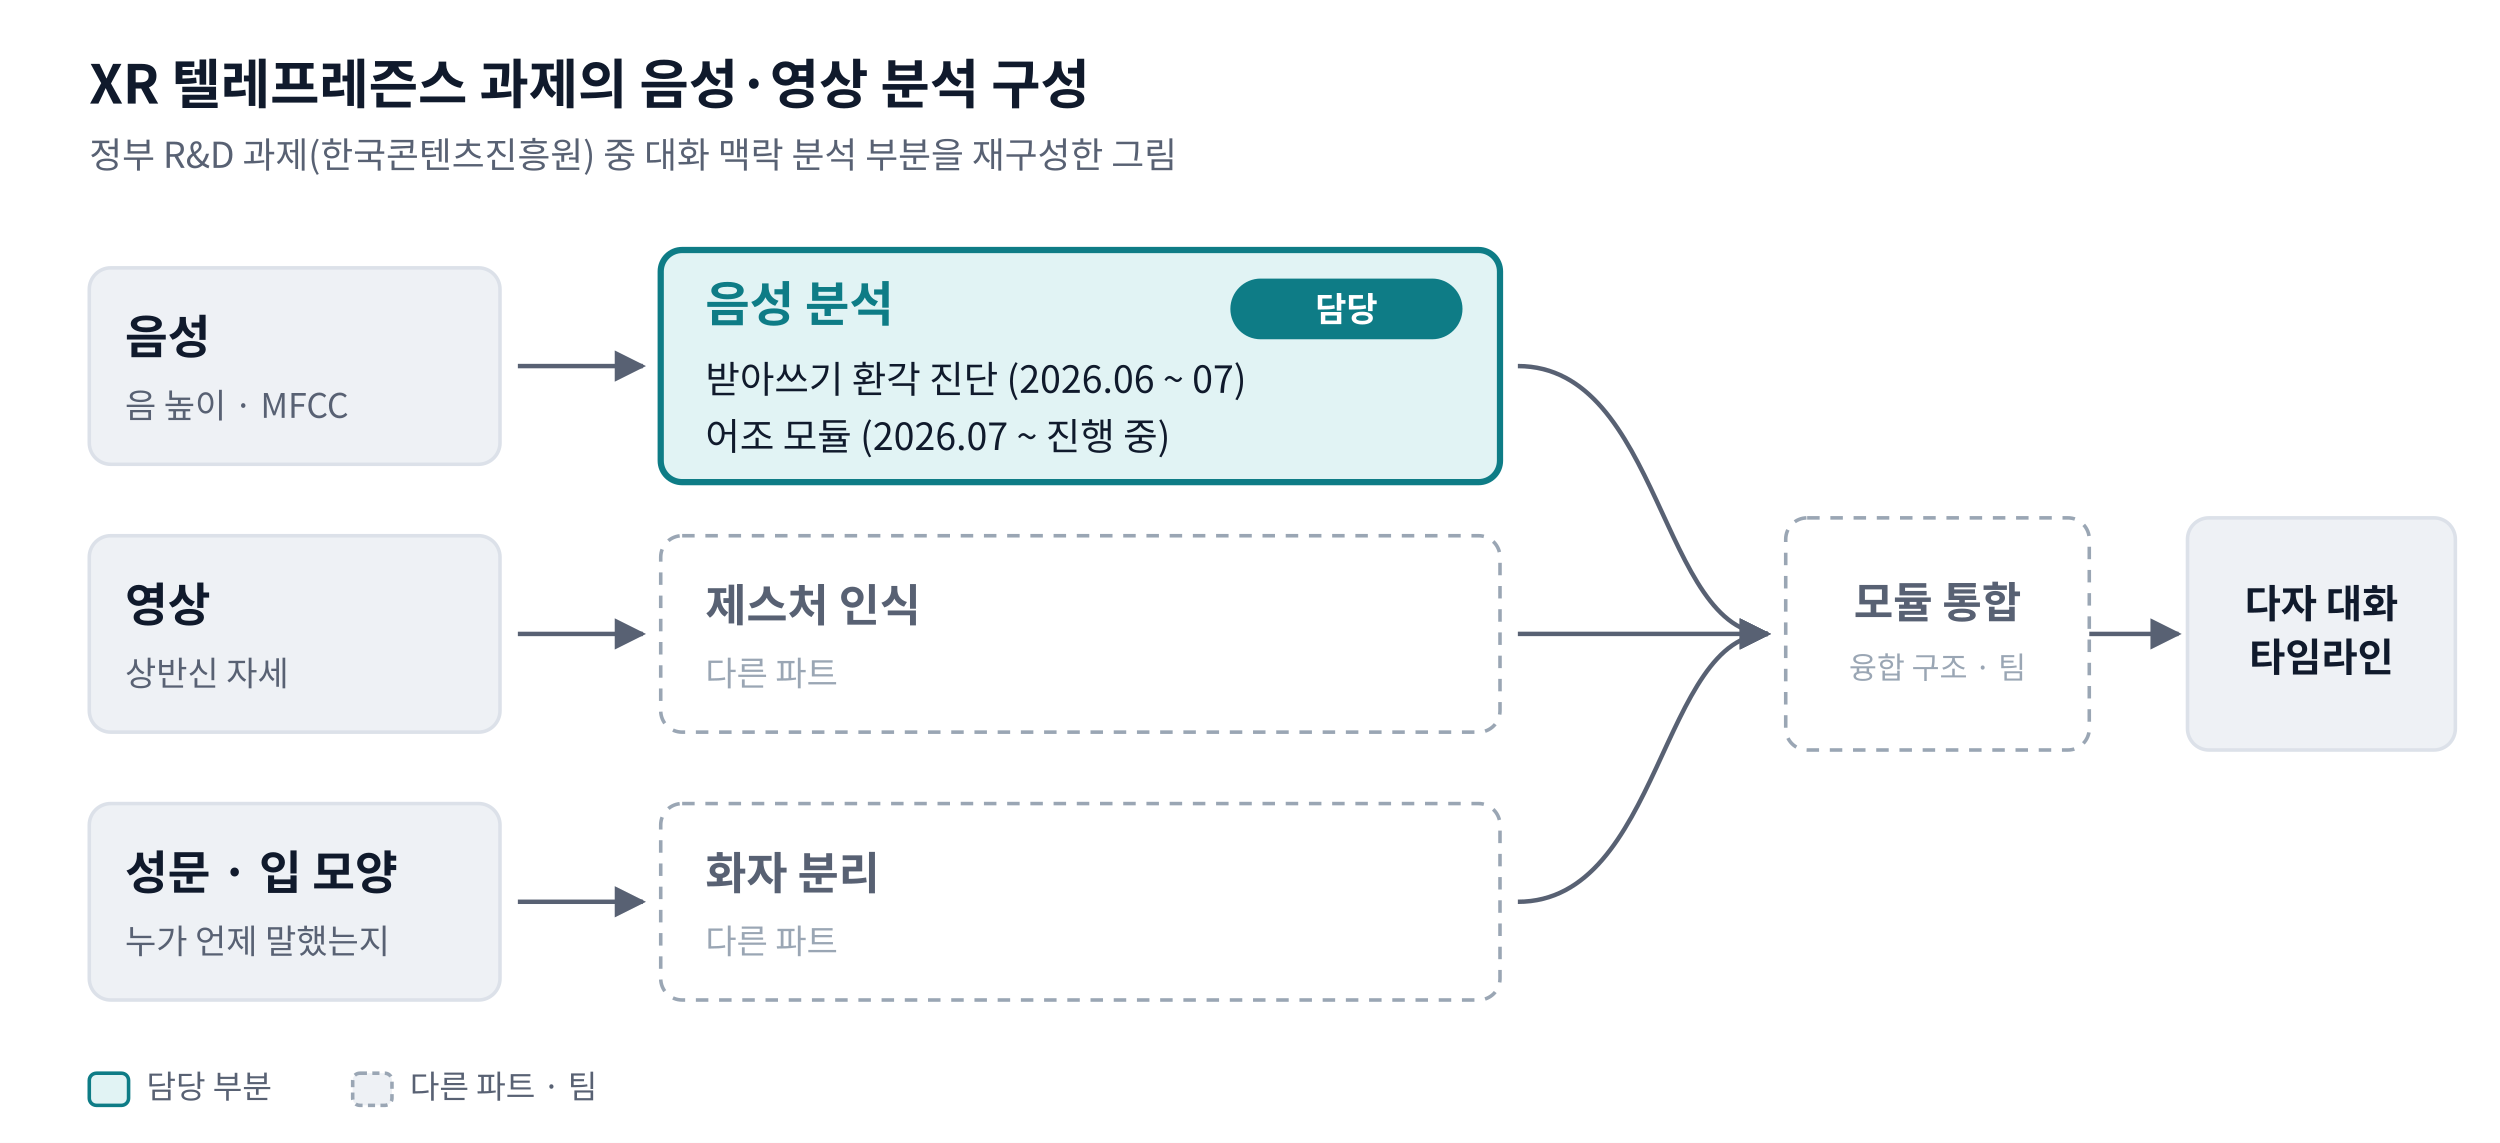
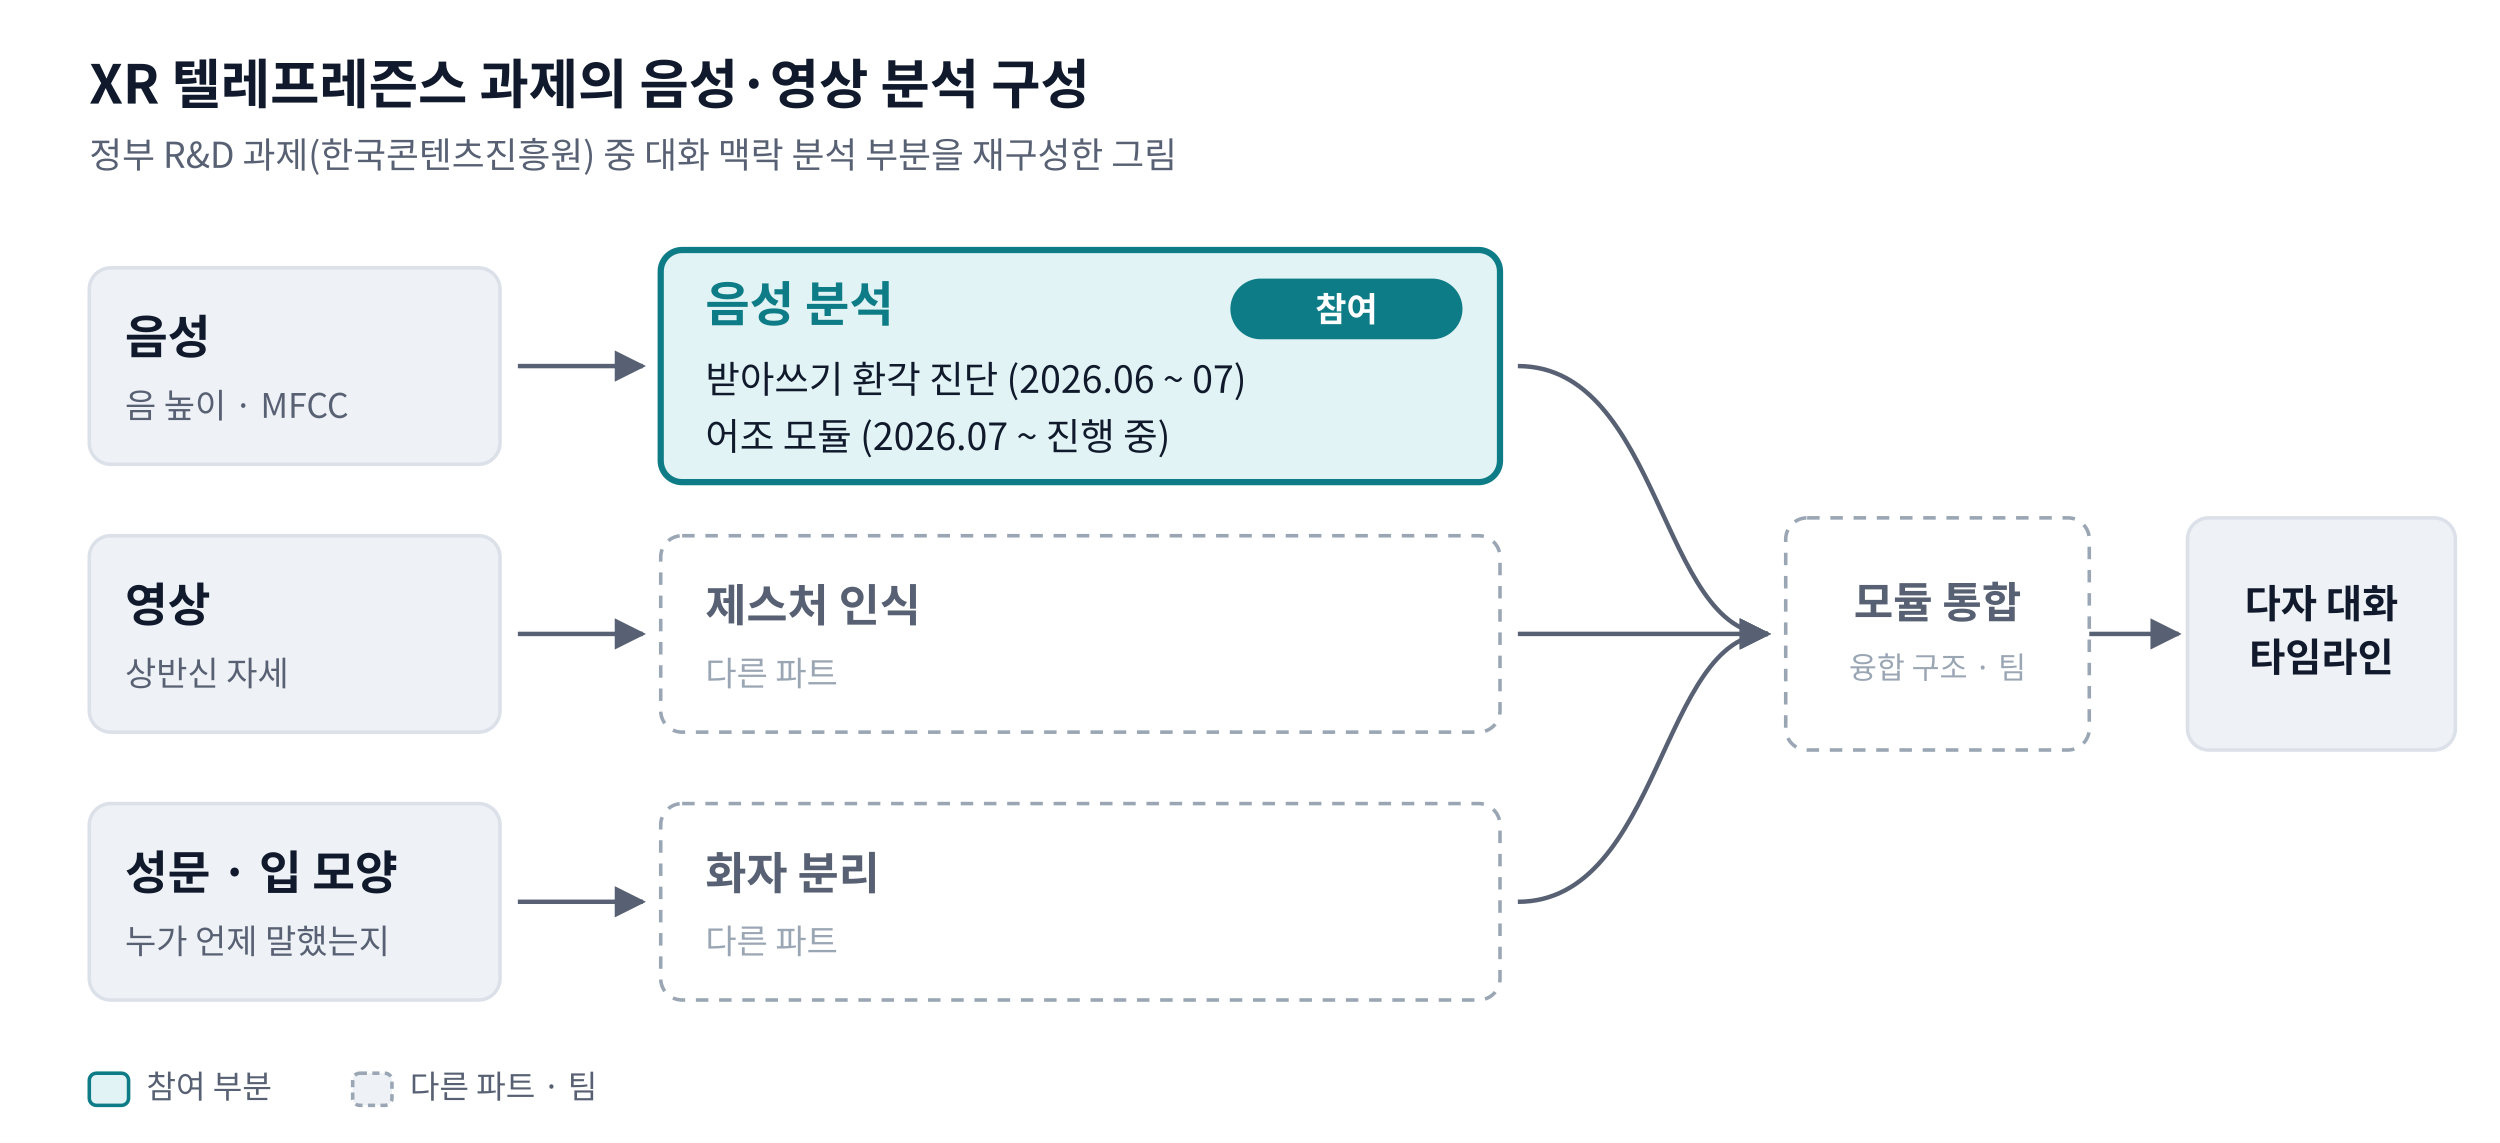
- <svg xmlns="http://www.w3.org/2000/svg" viewBox="0 0 1400 640" width="1400" height="640" role="img" aria-label="과제 구성 중 담당 부분">
+ <svg xmlns="http://www.w3.org/2000/svg" viewBox="0 0 1400 640" width="1400" height="640" role="img" aria-label="과제 구성 중 참여 부분">
  <defs>
    <marker id="ah" viewBox="0 0 10 10" refX="9" refY="5" markerWidth="7" markerHeight="7" orient="auto-start-reverse">
      <path d="M0,0 L10,5 L0,10 z" fill="#586173" />
    </marker>
    <marker id="aht" viewBox="0 0 10 10" refX="9" refY="5" markerWidth="7" markerHeight="7" orient="auto-start-reverse">
      <path d="M0,0 L10,5 L0,10 z" fill="#0E7C86" />
    </marker>
    <pattern id="hatch" width="8" height="8" patternUnits="userSpaceOnUse" patternTransform="rotate(45)">
      <rect width="8" height="8" fill="#F1F3F6" />
      <line x1="0" y1="0" x2="0" y2="8" stroke="#C3CAD6" stroke-width="3" />
    </pattern>
  </defs>
  <rect width="1400" height="640" fill="#FFFFFF" />
  <text x="50" y="58" font-family="Pretendard, 'Apple SD Gothic Neo', 'Malgun Gothic', 'Noto Sans KR', 'Noto Sans CJK KR', sans-serif" font-size="30" font-weight="700" fill="#101A2C" text-anchor="start">XR 텔레프레즌스 과제의 음성·영상 분석 구성</text>
  <text x="50" y="94" font-family="Pretendard, 'Apple SD Gothic Neo', 'Malgun Gothic', 'Noto Sans KR', 'Noto Sans CJK KR', sans-serif" font-size="20" font-weight="400" fill="#586173" text-anchor="start">정부 R&amp;D 과제(한국콘텐츠진흥원) 중 대화 맥락 분석 부분을 재구성한 그림</text>
  <rect x="50" y="150" width="230" height="110" rx="12" fill="#EEF1F5" stroke="#DCE1E9" stroke-width="2" opacity="1" />
  <text x="70" y="198" font-family="Pretendard, 'Apple SD Gothic Neo', 'Malgun Gothic', 'Noto Sans KR', 'Noto Sans CJK KR', sans-serif" font-size="26" font-weight="700" fill="#101A2C" text-anchor="start">음성</text>
  <text x="70" y="234" font-family="Pretendard, 'Apple SD Gothic Neo', 'Malgun Gothic', 'Noto Sans KR', 'Noto Sans CJK KR', sans-serif" font-size="19" font-weight="400" fill="#586173" text-anchor="start">음 높이 · MFCC</text>
  <line x1="290" y1="205" x2="360" y2="205" stroke="#586173" stroke-width="2.5" marker-end="url(#ah)" />
  <rect x="370" y="140" width="470" height="130" rx="12" fill="#E1F3F4" stroke="#0E7C86" stroke-width="3.5" opacity="1" />
  <text x="395" y="180" font-family="Pretendard, 'Apple SD Gothic Neo', 'Malgun Gothic', 'Noto Sans KR', 'Noto Sans CJK KR', sans-serif" font-size="27" font-weight="700" fill="#0E7C86" text-anchor="start">음성 분석</text>
  <rect x="690" y="157" width="128" height="32" rx="16" fill="#0E7C86" stroke="#0E7C86" stroke-width="2" opacity="1" />
-   <text x="754" y="180" font-family="Pretendard, 'Apple SD Gothic Neo', 'Malgun Gothic', 'Noto Sans KR', 'Noto Sans CJK KR', sans-serif" font-size="19" font-weight="700" fill="#FFFFFF" text-anchor="middle">담당</text>
+   <text x="754" y="180" font-family="Pretendard, 'Apple SD Gothic Neo', 'Malgun Gothic', 'Noto Sans KR', 'Noto Sans CJK KR', sans-serif" font-size="19" font-weight="700" fill="#FFFFFF" text-anchor="middle">참여</text>
  <text x="395" y="220" font-family="Pretendard, 'Apple SD Gothic Neo', 'Malgun Gothic', 'Noto Sans KR', 'Noto Sans CJK KR', sans-serif" font-size="21" font-weight="500" fill="#101A2C" text-anchor="start">받아쓰기 환각 진단 (2026.06 ~ 07)</text>
  <text x="395" y="252" font-family="Pretendard, 'Apple SD Gothic Neo', 'Malgun Gothic', 'Noto Sans KR', 'Noto Sans CJK KR', sans-serif" font-size="21" font-weight="500" fill="#101A2C" text-anchor="start">어조 모듈 (2026.07 ~ 진행 중)</text>
  <path d="M850,205 C930,205 930,355 990,355" fill="none" stroke="#586173" stroke-width="2.5" marker-end="url(#ah)" />
  <rect x="50" y="300" width="230" height="110" rx="12" fill="#EEF1F5" stroke="#DCE1E9" stroke-width="2" opacity="1" />
  <text x="70" y="348" font-family="Pretendard, 'Apple SD Gothic Neo', 'Malgun Gothic', 'Noto Sans KR', 'Noto Sans CJK KR', sans-serif" font-size="26" font-weight="700" fill="#101A2C" text-anchor="start">영상</text>
  <text x="70" y="384" font-family="Pretendard, 'Apple SD Gothic Neo', 'Malgun Gothic', 'Noto Sans KR', 'Noto Sans CJK KR', sans-serif" font-size="19" font-weight="400" fill="#586173" text-anchor="start">상반신 자세</text>
  <line x1="290" y1="355" x2="360" y2="355" stroke="#586173" stroke-width="2.5" marker-end="url(#ah)" />
  <rect x="370" y="300" width="470" height="110" rx="12" fill="#FFFFFF" stroke="#9AA6B4" stroke-width="2" stroke-dasharray="7 6" opacity="1" />
  <text x="395" y="348" font-family="Pretendard, 'Apple SD Gothic Neo', 'Malgun Gothic', 'Noto Sans KR', 'Noto Sans CJK KR', sans-serif" font-size="25" font-weight="600" fill="#586173" text-anchor="start">제스처 인식</text>
  <text x="395" y="384" font-family="Pretendard, 'Apple SD Gothic Neo', 'Malgun Gothic', 'Noto Sans KR', 'Noto Sans CJK KR', sans-serif" font-size="19" font-weight="400" fill="#9AA6B4" text-anchor="start">다른 파트</text>
  <path d="M850,355 C930,355 930,355 990,355" fill="none" stroke="#586173" stroke-width="2.5" marker-end="url(#ah)" />
  <rect x="50" y="450" width="230" height="110" rx="12" fill="#EEF1F5" stroke="#DCE1E9" stroke-width="2" opacity="1" />
  <text x="70" y="498" font-family="Pretendard, 'Apple SD Gothic Neo', 'Malgun Gothic', 'Noto Sans KR', 'Noto Sans CJK KR', sans-serif" font-size="26" font-weight="700" fill="#101A2C" text-anchor="start">성문 · 입 모양</text>
  <text x="70" y="534" font-family="Pretendard, 'Apple SD Gothic Neo', 'Malgun Gothic', 'Noto Sans KR', 'Noto Sans CJK KR', sans-serif" font-size="19" font-weight="400" fill="#586173" text-anchor="start">누가 언제 말했는지</text>
  <line x1="290" y1="505" x2="360" y2="505" stroke="#586173" stroke-width="2.5" marker-end="url(#ah)" />
  <rect x="370" y="450" width="470" height="110" rx="12" fill="#FFFFFF" stroke="#9AA6B4" stroke-width="2" stroke-dasharray="7 6" opacity="1" />
  <text x="395" y="498" font-family="Pretendard, 'Apple SD Gothic Neo', 'Malgun Gothic', 'Noto Sans KR', 'Noto Sans CJK KR', sans-serif" font-size="25" font-weight="600" fill="#586173" text-anchor="start">화자 분리</text>
  <text x="395" y="534" font-family="Pretendard, 'Apple SD Gothic Neo', 'Malgun Gothic', 'Noto Sans KR', 'Noto Sans CJK KR', sans-serif" font-size="19" font-weight="400" fill="#9AA6B4" text-anchor="start">다른 파트</text>
  <path d="M850,505 C930,505 930,355 990,355" fill="none" stroke="#586173" stroke-width="2.5" marker-end="url(#ah)" />
  <rect x="1000" y="290" width="170" height="130" rx="12" fill="#FFFFFF" stroke="#9AA6B4" stroke-width="2" stroke-dasharray="7 6" opacity="1" />
  <text x="1085" y="346" font-family="Pretendard, 'Apple SD Gothic Neo', 'Malgun Gothic', 'Noto Sans KR', 'Noto Sans CJK KR', sans-serif" font-size="24" font-weight="600" fill="#586173" text-anchor="middle">모듈 통합</text>
  <text x="1085" y="380" font-family="Pretendard, 'Apple SD Gothic Neo', 'Malgun Gothic', 'Noto Sans KR', 'Noto Sans CJK KR', sans-serif" font-size="17" font-weight="400" fill="#9AA6B4" text-anchor="middle">융합 구조 · 팀</text>
  <line x1="1170" y1="355" x2="1220" y2="355" stroke="#586173" stroke-width="2.5" marker-end="url(#ah)" />
  <rect x="1225" y="290" width="150" height="130" rx="12" fill="#EEF1F5" stroke="#DCE1E9" stroke-width="2" opacity="1" />
  <text x="1300" y="346" font-family="Pretendard, 'Apple SD Gothic Neo', 'Malgun Gothic', 'Noto Sans KR', 'Noto Sans CJK KR', sans-serif" font-size="22" font-weight="600" fill="#101A2C" text-anchor="middle">다자 대화</text>
  <text x="1300" y="376" font-family="Pretendard, 'Apple SD Gothic Neo', 'Malgun Gothic', 'Noto Sans KR', 'Noto Sans CJK KR', sans-serif" font-size="22" font-weight="600" fill="#101A2C" text-anchor="middle">타임라인</text>
  <rect x="50" y="601" width="22" height="18" rx="4" fill="#E1F3F4" stroke="#0E7C86" stroke-width="2" opacity="1" />
-   <text x="82" y="615" font-family="Pretendard, 'Apple SD Gothic Neo', 'Malgun Gothic', 'Noto Sans KR', 'Noto Sans CJK KR', sans-serif" font-size="18" font-weight="400" fill="#586173" text-anchor="start">담당 부분</text>
+   <text x="82" y="615" font-family="Pretendard, 'Apple SD Gothic Neo', 'Malgun Gothic', 'Noto Sans KR', 'Noto Sans CJK KR', sans-serif" font-size="18" font-weight="400" fill="#586173" text-anchor="start">참여 부분</text>
  <rect x="197.5" y="601" width="22" height="18" rx="4" fill="#EEF1F5" stroke="#9AA6B4" stroke-width="2" stroke-dasharray="4 3" opacity="1" />
  <text x="229.5" y="615" font-family="Pretendard, 'Apple SD Gothic Neo', 'Malgun Gothic', 'Noto Sans KR', 'Noto Sans CJK KR', sans-serif" font-size="18" font-weight="400" fill="#586173" text-anchor="start">다른 파트 · 팀</text>
</svg>
